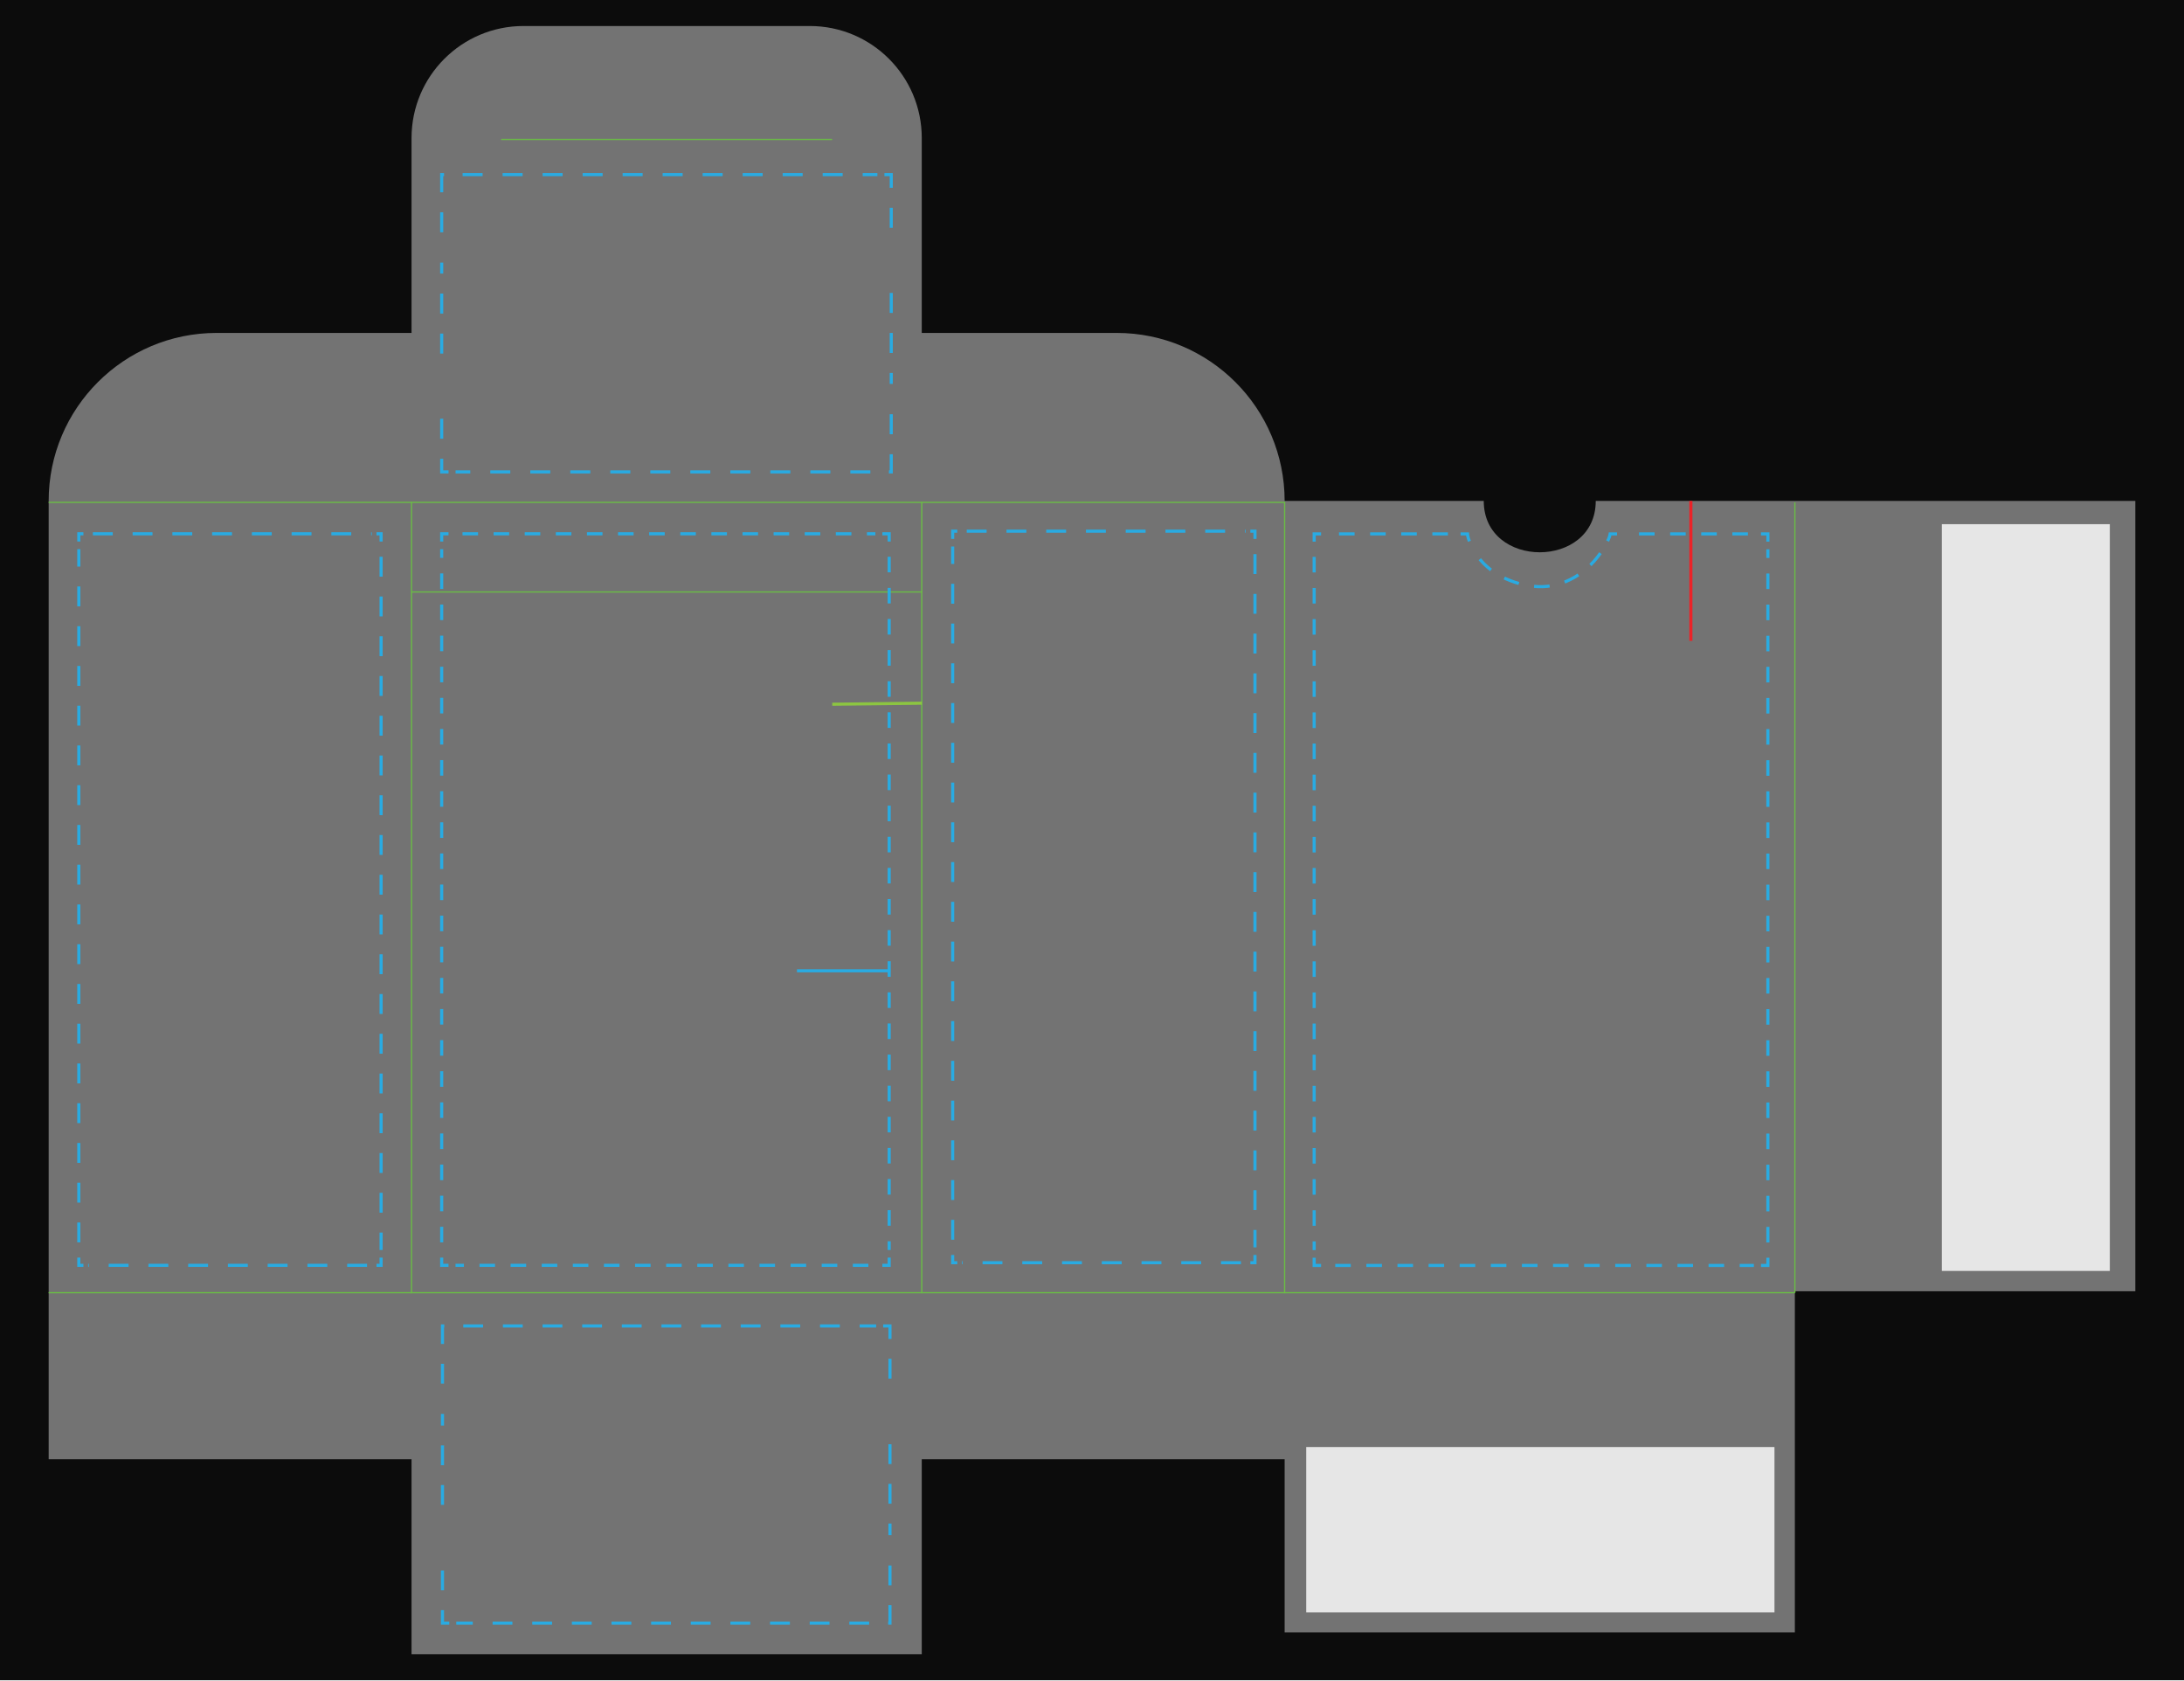
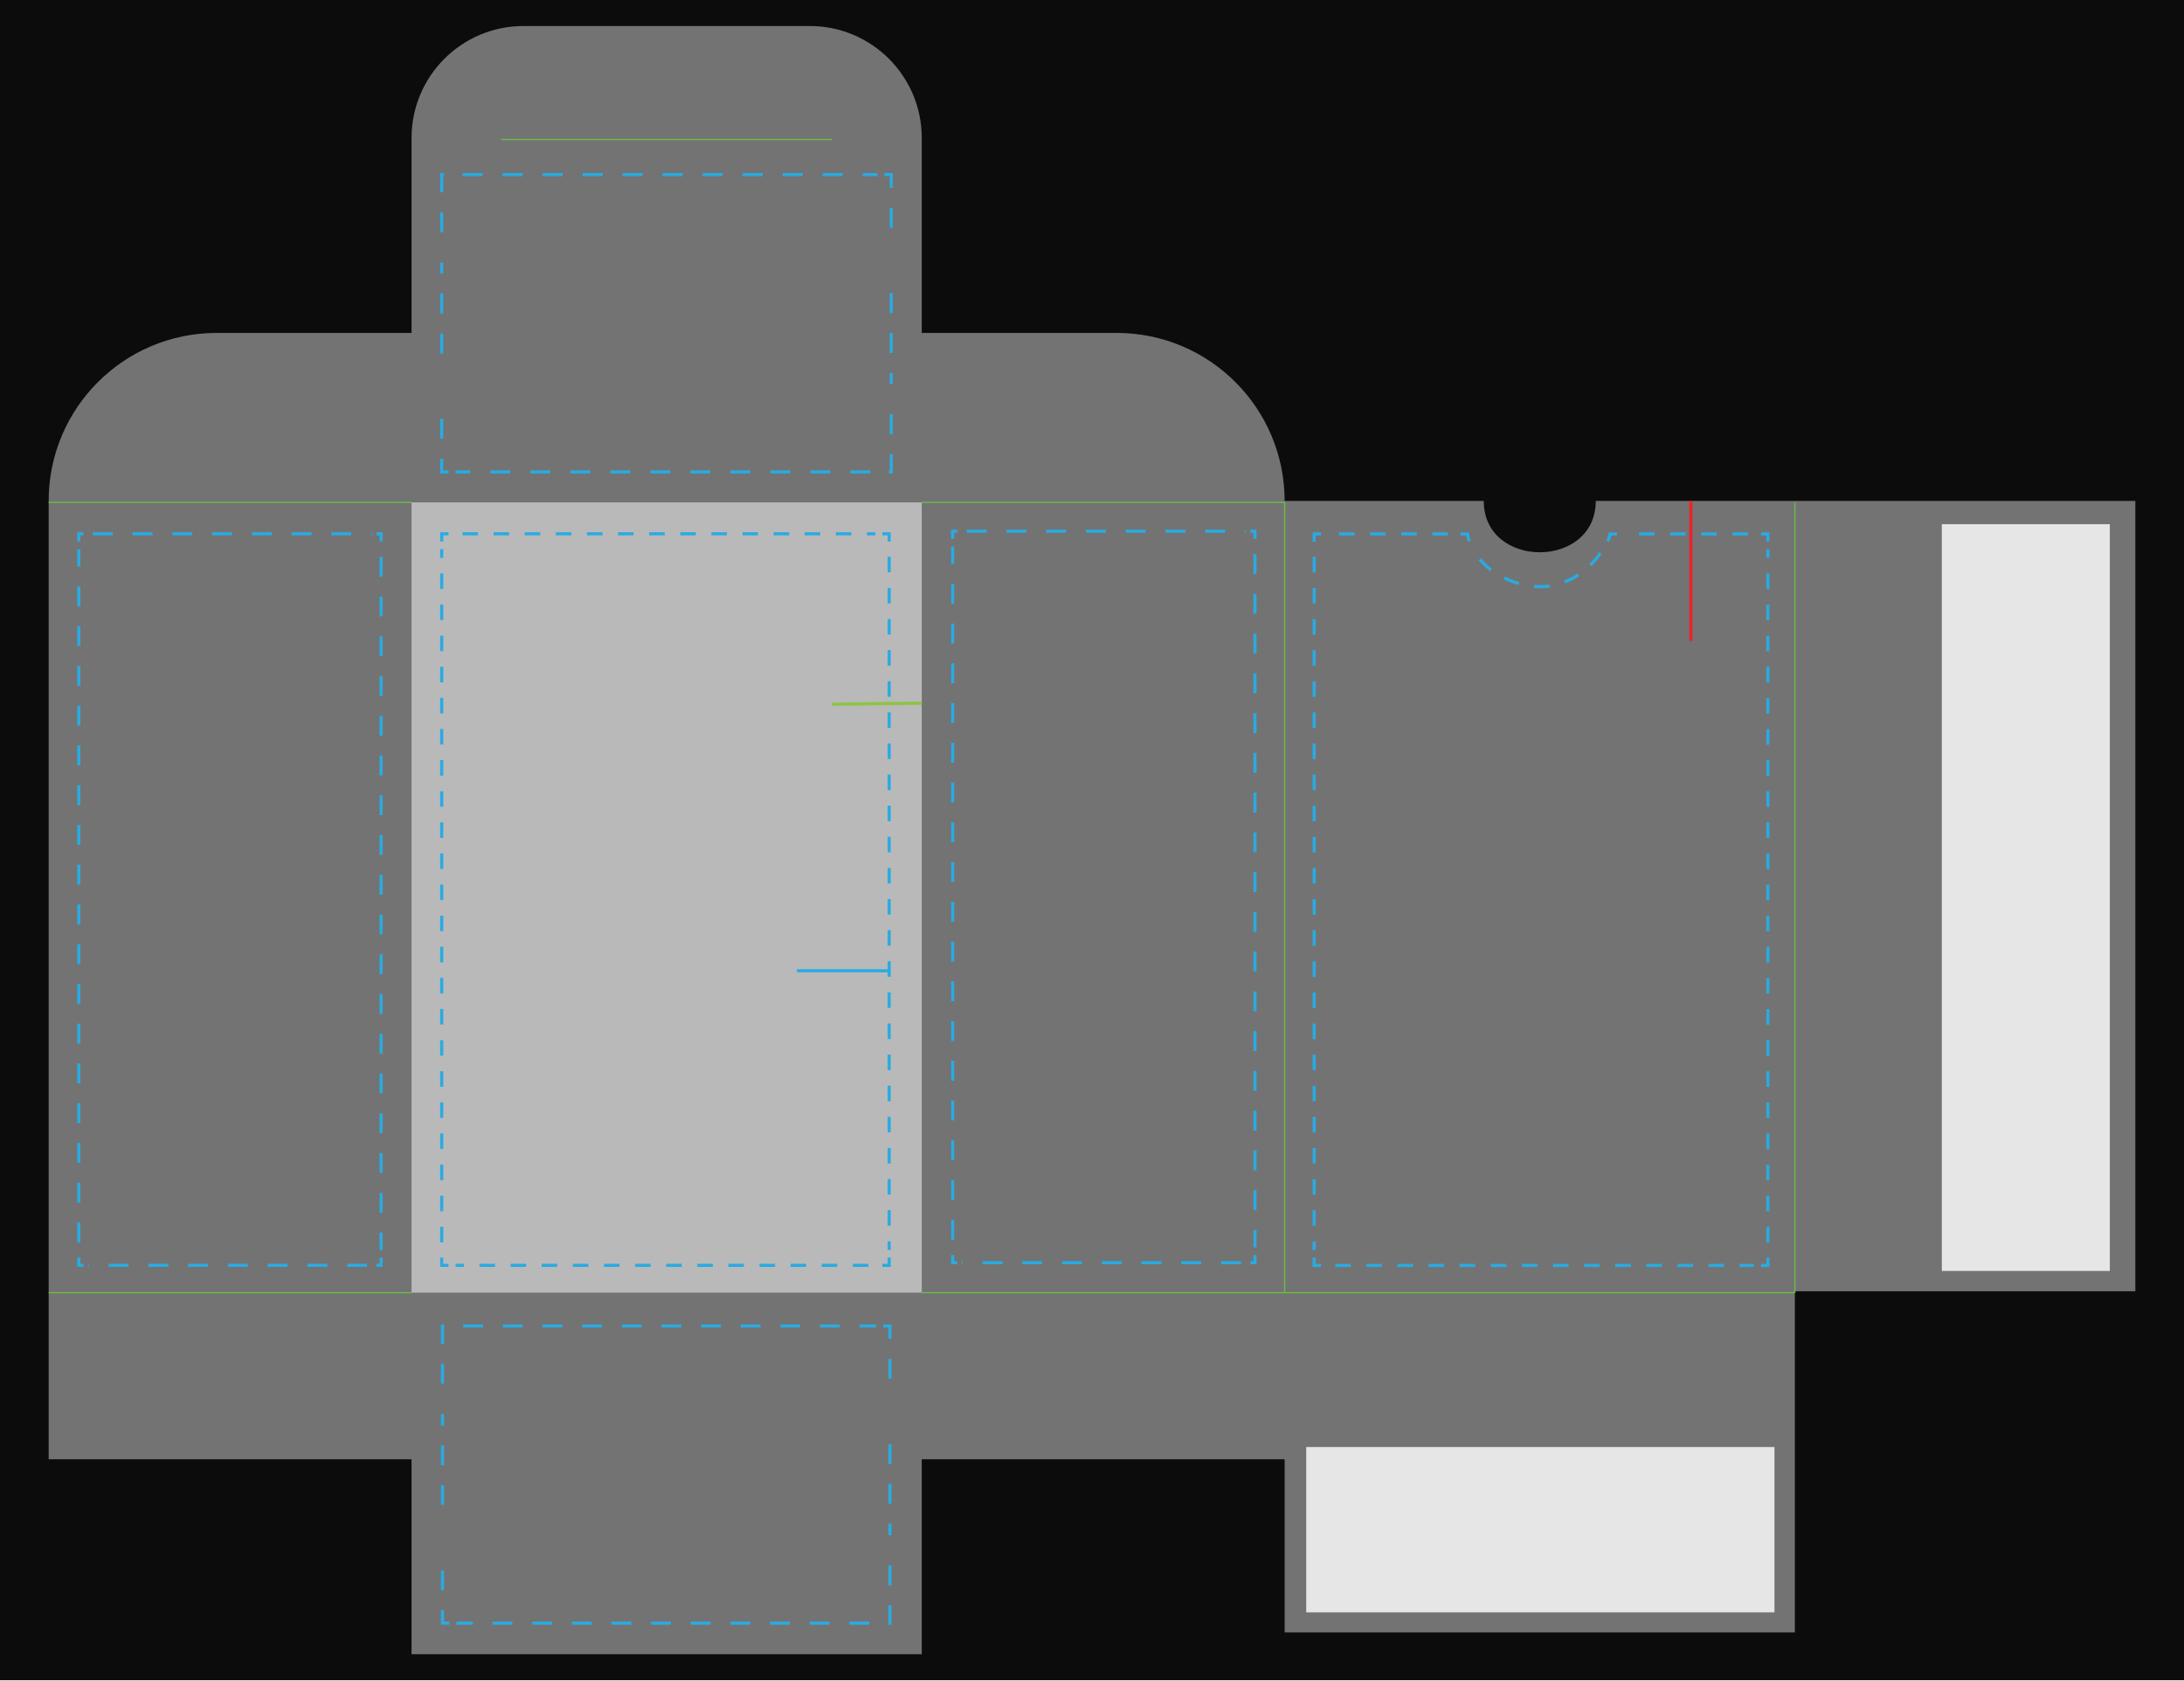
<svg xmlns="http://www.w3.org/2000/svg" version="1.1" id="Layer_1" x="0px" y="0px" width="2925" height="2250" viewBox="0 0 2925 2250" enable-background="new 0 0 702 540" xml:space="preserve">
  <defs id="defs1">

</defs>
  <polygon fill="#929497" points="702,540 702,0 0,0 0,540 " id="polygon1" transform="matrix(4.166667,0,0,4.166667,-1.17e-5,-9.0000001e-6)" style="fill:#0c0c0c;fill-opacity:1" />
  <path fill="#ffffff" stroke="#ed2224" stroke-miterlimit="10" d="M 1234.504,445.833 H 1495.5 c 124.267,0 225,100.733 225,225 h 266.667 c 0,91.667 150,91.667 150,0 h 266.667 455.996 V 1729.171 h -455.996 v 456.833 H 1720.5 v -456.833 225 h -485.996 v -225 486 H 551.167 v -486 225 H 65.171 v -225 -1058.337 c 0,-124.267 100.737,-225 225,-225 H 551.175 V 790.837 184.829 h 120 -120 c 0,-82.838 67.154,-150 150,-150 h 383.333 c 82.842,0 150,67.163 150,150 H 1114.5 1234.504 v 606.004" id="clipping" style="stroke:none;stroke-width:4.167;fill:#737373;fill-opacity:1" />
  <line fill="none" stroke="#6abd45" stroke-width="1.667" stroke-miterlimit="10" x1="551.167" y1="1731.054" x2="65.171" y2="1731.054" id="line171" />
  <line fill="none" stroke="#6abd45" stroke-width="1.667" stroke-miterlimit="10" x1="551.171" y1="672.721" x2="65.171" y2="672.721" id="line172" />
  <polyline fill="none" stroke="#6abd45" stroke-width="0.4" stroke-miterlimit="10" points="296.281,415.453 412.92,415.453   412.92,161.453 296.281,161.453 " id="polyline172" transform="matrix(4.166667,0,0,4.166667,-1.17e-5,-9.0000001e-6)" />
  <line fill="none" stroke="#6abd45" stroke-width="1.667" stroke-miterlimit="10" x1="671.171" y1="186.717" x2="1114.5" y2="186.717" id="line173" />
  <line fill="none" stroke="#6abd45" stroke-width="1.667" stroke-miterlimit="10" x1="551.171" y1="792.721" x2="1234.504" y2="792.721" id="line174" />
  <line fill="none" stroke="#6abd45" stroke-width="1.667" stroke-miterlimit="10" x1="1720.5" y1="1731.054" x2="2403.833" y2="1731.054" id="line175" />
-   <rect x="551.167" y="672.721" fill="none" stroke="#6abd45" stroke-width="1.667" stroke-miterlimit="10" width="683.338" height="1058.333" id="rect175" />
+   <rect x="551.167" y="672.721" fill="none" stroke="#6abd45" stroke-width="1.667" stroke-miterlimit="10" width="683.338" height="1058.333" id="actualSize" style="fill:#b9b9b9;fill-opacity:1;stroke:none" />
  <line fill="none" stroke="#6abd45" stroke-width="1.667" stroke-miterlimit="10" x1="2403.833" y1="1731.054" x2="2403.833" y2="672.721" id="line176" />
  <rect x="2600.675" y="701.946" fill="#e6e6e6" width="224.992" height="999.996" id="rect176" style="stroke-width:4.167" />
  <line fill="none" stroke="#eb2227" x1="2264.558" y1="858.179" x2="2264.558" y2="670.829" id="line177" style="stroke-width:4.167" />
  <line fill="none" stroke="#8cc541" x1="1114.583" y1="943.067" x2="1234.579" y2="941.679" id="line178" style="stroke-width:4.167" />
  <path fill="none" stroke="#29abe2" stroke-miterlimit="10" stroke-dasharray="20.833" d="m 2165.675,714.967 h -9.246 c -0.312,2.192 -0.963,4.446 -2.021,6.721 -0.442,0.958 -0.9,1.913 -1.371,2.854" id="path180" style="stroke-width:4.167" />
  <path fill="none" stroke="#29abe2" stroke-miterlimit="10" stroke-dasharray="20.833" d="m 2143.442,740.742 c -21.438,30.529 -55.325,48.629 -90.729,44.267 -31.767,-3.913 -64.812,-20.029 -80.908,-51.454" id="path181" style="stroke-width:4.167" />
  <path fill="none" stroke="#29abe2" stroke-miterlimit="10" stroke-dasharray="20.833" d="m 1967.946,724.875 c -0.5,-1.308 -0.967,-2.638 -1.413,-3.992 -0.675,-2.079 -1.025,-4.05 -1.146,-5.917 h -9.242" id="path182" style="stroke-width:4.167" />
  <line fill="none" stroke="#29abe2" stroke-miterlimit="10" stroke-dasharray="20.833" x1="1939.154" y1="714.967" x2="1777.775" y2="714.967" id="line182" style="stroke-width:4.167" />
  <polyline fill="none" stroke="#29abe2" stroke-miterlimit="10" stroke-dasharray="5" points="424.627,171.592 422.408,171.592      422.408,174.079    " id="polyline182" transform="matrix(4.166667,0,0,4.166667,-1.17e-5,-9.0000001e-6)" />
  <line fill="none" stroke="#29abe2" stroke-miterlimit="10" stroke-dasharray="20.833" x1="1760.033" y1="745.729" x2="1760.033" y2="1674.038" id="line183" style="stroke-width:4.167" />
  <polyline fill="none" stroke="#29abe2" stroke-miterlimit="10" stroke-dasharray="5" points="422.408,404.218 422.408,406.704      424.627,406.704    " id="polyline183" transform="matrix(4.166667,0,0,4.166667,-1.17e-5,-9.0000001e-6)" />
  <line fill="none" stroke="#29abe2" stroke-miterlimit="10" stroke-dasharray="20.833" x1="1788.283" y1="1694.6" x2="2348.962" y2="1694.6" id="line184" style="stroke-width:4.167" />
  <polyline fill="none" stroke="#29abe2" stroke-miterlimit="10" stroke-dasharray="5" points="566.032,406.704 568.251,406.704      568.251,404.218    " id="polyline184" transform="matrix(4.166667,0,0,4.166667,-1.17e-5,-9.0000001e-6)" />
  <line fill="none" stroke="#29abe2" stroke-miterlimit="10" stroke-dasharray="20.833" x1="2367.712" y1="1663.838" x2="2367.712" y2="735.529" id="line185" style="stroke-width:4.167" />
  <polyline fill="none" stroke="#29abe2" stroke-miterlimit="10" stroke-dasharray="5" points="568.251,174.079 568.251,171.592      566.032,171.592    " id="polyline185" transform="matrix(4.166667,0,0,4.166667,-1.17e-5,-9.0000001e-6)" />
  <line fill="none" stroke="#29abe2" stroke-miterlimit="10" stroke-dasharray="20.833" x1="2340.946" y1="714.967" x2="2174.442" y2="714.967" id="line186" style="stroke-width:4.167" />
  <polyline fill="none" stroke="#29abe2" stroke-miterlimit="10" stroke-dasharray="5" points="285.807,404.183 285.807,406.669      283.62,406.669    " id="polyline188" transform="matrix(4.166667,0,0,4.166667,-1.17e-5,-9.0000001e-6)" />
  <line fill="none" stroke="#29abe2" stroke-miterlimit="10" stroke-dasharray="20.833" x1="1163" y1="1694.454" x2="610.046" y2="1694.454" id="line188" style="stroke-width:4.167" />
  <polyline fill="none" stroke="#29abe2" stroke-miterlimit="10" stroke-dasharray="5" points="144.162,406.669 141.974,406.669      141.974,404.183    " id="polyline189" transform="matrix(4.166667,0,0,4.166667,-1.17e-5,-9.0000001e-6)" />
  <line fill="none" stroke="#29abe2" stroke-miterlimit="10" stroke-dasharray="20.833" x1="591.558" y1="1663.692" x2="591.558" y2="735.379" id="line189" style="stroke-width:4.167" />
  <polyline fill="none" stroke="#29abe2" stroke-miterlimit="10" stroke-dasharray="5" points="141.974,174.043 141.974,171.557      144.162,171.557    " id="polyline190" transform="matrix(4.166667,0,0,4.166667,-1.17e-5,-9.0000001e-6)" />
  <line fill="none" stroke="#29abe2" stroke-miterlimit="10" stroke-dasharray="20.833" x1="619.417" y1="714.821" x2="1172.375" y2="714.821" id="line190" style="stroke-width:4.167" />
  <polyline fill="none" stroke="#29abe2" stroke-miterlimit="10" stroke-dasharray="5" points="283.62,171.557 285.807,171.557      285.807,174.043    " id="polyline191" transform="matrix(4.166667,0,0,4.166667,-1.17e-5,-9.0000001e-6)" />
  <line fill="none" stroke="#29abe2" stroke-miterlimit="10" stroke-dasharray="20.833" x1="1190.862" y1="745.583" x2="1190.862" y2="1673.892" id="line191" style="stroke-width:4.167" />
  <line fill="none" stroke="#29abe2" stroke-miterlimit="10" x1="1192.362" y1="1300" x2="1067.362" y2="1300" id="line193" style="stroke-width:4.167" />
  <polyline fill="none" stroke="#29abe2" stroke-miterlimit="10" stroke-dasharray="6.43" points="286.473,133.128      286.473,151.666 284.276,151.666    " id="polyline194" transform="matrix(4.166667,0,0,4.166667,-1.17e-5,-9.0000001e-6)" />
  <line fill="none" stroke="#29abe2" stroke-miterlimit="10" stroke-dasharray="26.791" x1="1165.646" y1="631.942" x2="610.133" y2="631.942" id="line194" style="stroke-width:4.167" />
  <polyline fill="none" stroke="#29abe2" stroke-miterlimit="10" stroke-dasharray="6.43" points="144.172,151.666      141.974,151.666 141.974,133.128    " id="polyline195" transform="matrix(4.166667,0,0,4.166667,-1.17e-5,-9.0000001e-6)" />
  <line fill="none" stroke="#29abe2" stroke-miterlimit="10" stroke-dasharray="26.791" x1="591.558" y1="473.496" x2="591.558" y2="351.675" id="line195" style="stroke-width:4.167" />
  <polyline fill="none" stroke="#29abe2" stroke-miterlimit="10" stroke-dasharray="6.43" points="141.974,74.659      141.974,56.121 144.172,56.121    " id="polyline196" transform="matrix(4.166667,0,0,4.166667,-1.17e-5,-9.0000001e-6)" />
  <line fill="none" stroke="#29abe2" stroke-miterlimit="10" stroke-dasharray="26.791" x1="619.546" y1="233.837" x2="1175.067" y2="233.837" id="line196" style="stroke-width:4.167" />
  <polyline fill="none" stroke="#29abe2" stroke-miterlimit="10" stroke-dasharray="6.43" points="284.276,56.121      286.473,56.121 286.473,74.659    " id="polyline197" transform="matrix(4.166667,0,0,4.166667,-1.17e-5,-9.0000001e-6)" />
  <line fill="none" stroke="#29abe2" stroke-miterlimit="10" stroke-dasharray="26.791" x1="1193.638" y1="392.279" x2="1193.638" y2="514.087" id="line197" style="stroke-width:4.167" />
  <polyline fill="none" stroke="#29abe2" stroke-miterlimit="10" stroke-dasharray="6.37" points="286.057,503.129      286.057,521.664 283.87,521.664    " id="polyline199" transform="matrix(4.166667,0,0,4.166667,-1.17e-5,-9.0000001e-6)" />
  <line fill="none" stroke="#29abe2" stroke-miterlimit="10" stroke-dasharray="26.543" x1="1164.042" y1="2173.6" x2="611.087" y2="2173.6" id="line199" style="stroke-width:4.167" />
  <polyline fill="none" stroke="#29abe2" stroke-miterlimit="10" stroke-dasharray="6.37" points="144.412,521.664      142.224,521.664 142.224,503.129    " id="polyline200" transform="matrix(4.166667,0,0,4.166667,-1.17e-5,-9.0000001e-6)" />
  <line fill="none" stroke="#29abe2" stroke-miterlimit="10" stroke-dasharray="26.543" x1="592.6" y1="2015.192" x2="592.6" y2="1893.429" id="line200" style="stroke-width:4.167" />
  <polyline fill="none" stroke="#29abe2" stroke-miterlimit="10" stroke-dasharray="6.37" points="142.224,444.678      142.224,426.148 144.412,426.148    " id="polyline201" transform="matrix(4.166667,0,0,4.166667,-1.17e-5,-9.0000001e-6)" />
  <line fill="none" stroke="#29abe2" stroke-miterlimit="10" stroke-dasharray="26.543" x1="620.458" y1="1775.617" x2="1173.417" y2="1775.617" id="line201" style="stroke-width:4.167" />
  <polyline fill="none" stroke="#29abe2" stroke-miterlimit="10" stroke-dasharray="6.37" points="283.87,426.148      286.057,426.148 286.057,444.678    " id="polyline202" transform="matrix(4.166667,0,0,4.166667,-1.17e-5,-9.0000001e-6)" />
  <line fill="none" stroke="#29abe2" stroke-miterlimit="10" stroke-dasharray="26.543" x1="1191.904" y1="1934.033" x2="1191.904" y2="2055.796" id="line202" style="stroke-width:4.167" />
  <rect x="1749.392" y="1937.763" fill="#e6e6e6" width="627.125" height="221.4" id="rect204" style="stroke-width:4.167" />
  <polyline fill="none" stroke="#29abe2" stroke-miterlimit="10" stroke-dasharray="6.388" points="122.495,404.183      122.495,406.669 121.017,406.669    " id="polyline204" transform="matrix(4.166667,0,0,4.166667,-1.17e-5,-9.0000001e-6)" />
  <line fill="none" stroke="#29abe2" stroke-miterlimit="10" stroke-dasharray="26.617" x1="491.575" y1="1694.454" x2="118.046" y2="1694.454" id="line204" style="stroke-width:4.167" />
  <polyline fill="none" stroke="#29abe2" stroke-miterlimit="10" stroke-dasharray="6.388" points="26.812,406.669      25.333,406.669 25.333,404.183    " id="polyline205" transform="matrix(4.166667,0,0,4.166667,-1.17e-5,-9.0000001e-6)" />
  <line fill="none" stroke="#29abe2" stroke-miterlimit="10" stroke-dasharray="26.617" x1="105.554" y1="1663.692" x2="105.554" y2="735.379" id="line205" style="stroke-width:4.167" />
  <polyline fill="none" stroke="#29abe2" stroke-miterlimit="10" stroke-dasharray="6.388" points="25.333,174.043      25.333,171.557 26.812,171.557    " id="polyline206" transform="matrix(4.166667,0,0,4.166667,-1.17e-5,-9.0000001e-6)" />
  <line fill="none" stroke="#29abe2" stroke-miterlimit="10" stroke-dasharray="26.617" x1="124.379" y1="714.821" x2="497.904" y2="714.821" id="line206" style="stroke-width:4.167" />
  <polyline fill="none" stroke="#29abe2" stroke-miterlimit="10" stroke-dasharray="6.388" points="121.017,171.557      122.495,171.557 122.495,174.043    " id="polyline207" transform="matrix(4.166667,0,0,4.166667,-1.17e-5,-9.0000001e-6)" />
  <line fill="none" stroke="#29abe2" stroke-miterlimit="10" stroke-dasharray="26.617" x1="510.396" y1="745.583" x2="510.396" y2="1673.892" id="line207" style="stroke-width:4.167" />
  <path fill="none" stroke="#29abe2" stroke-miterlimit="10" stroke-dasharray="23.155" d="M 1383.225,735.379" id="path209" style="stroke-width:4.167" />
  <path fill="none" stroke="#29abe2" stroke-miterlimit="10" stroke-dasharray="23.155" d="M 1383.225,1663.692" id="path210" style="stroke-width:4.167" />
  <path fill="none" stroke="#29abe2" stroke-miterlimit="10" stroke-dasharray="23.155" d="M 1680.133,714.821" id="path211" style="stroke-width:4.167" />
  <path fill="none" stroke="#29abe2" stroke-miterlimit="10" stroke-dasharray="23.155" d="M 1397.463,714.821" id="path212" style="stroke-width:4.167" />
  <path fill="none" stroke="#29abe2" stroke-miterlimit="10" stroke-dasharray="23.155" d="M 1689.583,1673.892" id="path213" style="stroke-width:4.167" />
  <path fill="none" stroke="#29abe2" stroke-miterlimit="10" stroke-dasharray="23.155" d="M 1689.583,745.583" id="path214" style="stroke-width:4.167" />
  <polyline fill="none" stroke="#29abe2" stroke-miterlimit="10" stroke-dasharray="6.388" points="403.381,403.337      403.381,405.823 401.902,405.823    " id="polyline216" transform="matrix(4.166667,0,0,4.166667,-1.17e-5,-9.0000001e-6)" />
  <line fill="none" stroke="#29abe2" stroke-miterlimit="10" stroke-dasharray="26.617" x1="1661.929" y1="1690.929" x2="1288.404" y2="1690.929" id="line216" style="stroke-width:4.167" />
  <polyline fill="none" stroke="#29abe2" stroke-miterlimit="10" stroke-dasharray="6.388" points="307.697,405.823      306.22,405.823 306.22,403.337    " id="polyline217" transform="matrix(4.166667,0,0,4.166667,-1.17e-5,-9.0000001e-6)" />
  <line fill="none" stroke="#29abe2" stroke-miterlimit="10" stroke-dasharray="26.617" x1="1275.917" y1="1660.167" x2="1275.917" y2="731.858" id="line217" style="stroke-width:4.167" />
  <polyline fill="none" stroke="#29abe2" stroke-miterlimit="10" stroke-dasharray="6.388" points="306.22,173.197      306.22,170.711 307.697,170.711    " id="polyline218" transform="matrix(4.166667,0,0,4.166667,-1.17e-5,-9.0000001e-6)" />
  <line fill="none" stroke="#29abe2" stroke-miterlimit="10" stroke-dasharray="26.617" x1="1294.733" y1="711.296" x2="1668.263" y2="711.296" id="line218" style="stroke-width:4.167" />
  <polyline fill="none" stroke="#29abe2" stroke-miterlimit="10" stroke-dasharray="6.388" points="401.902,170.711      403.381,170.711 403.381,173.197    " id="polyline219" transform="matrix(4.166667,0,0,4.166667,-1.17e-5,-9.0000001e-6)" />
  <line fill="none" stroke="#29abe2" stroke-miterlimit="10" stroke-dasharray="26.617" x1="1680.754" y1="742.062" x2="1680.754" y2="1670.371" id="line219" style="stroke-width:4.167" />
</svg>
